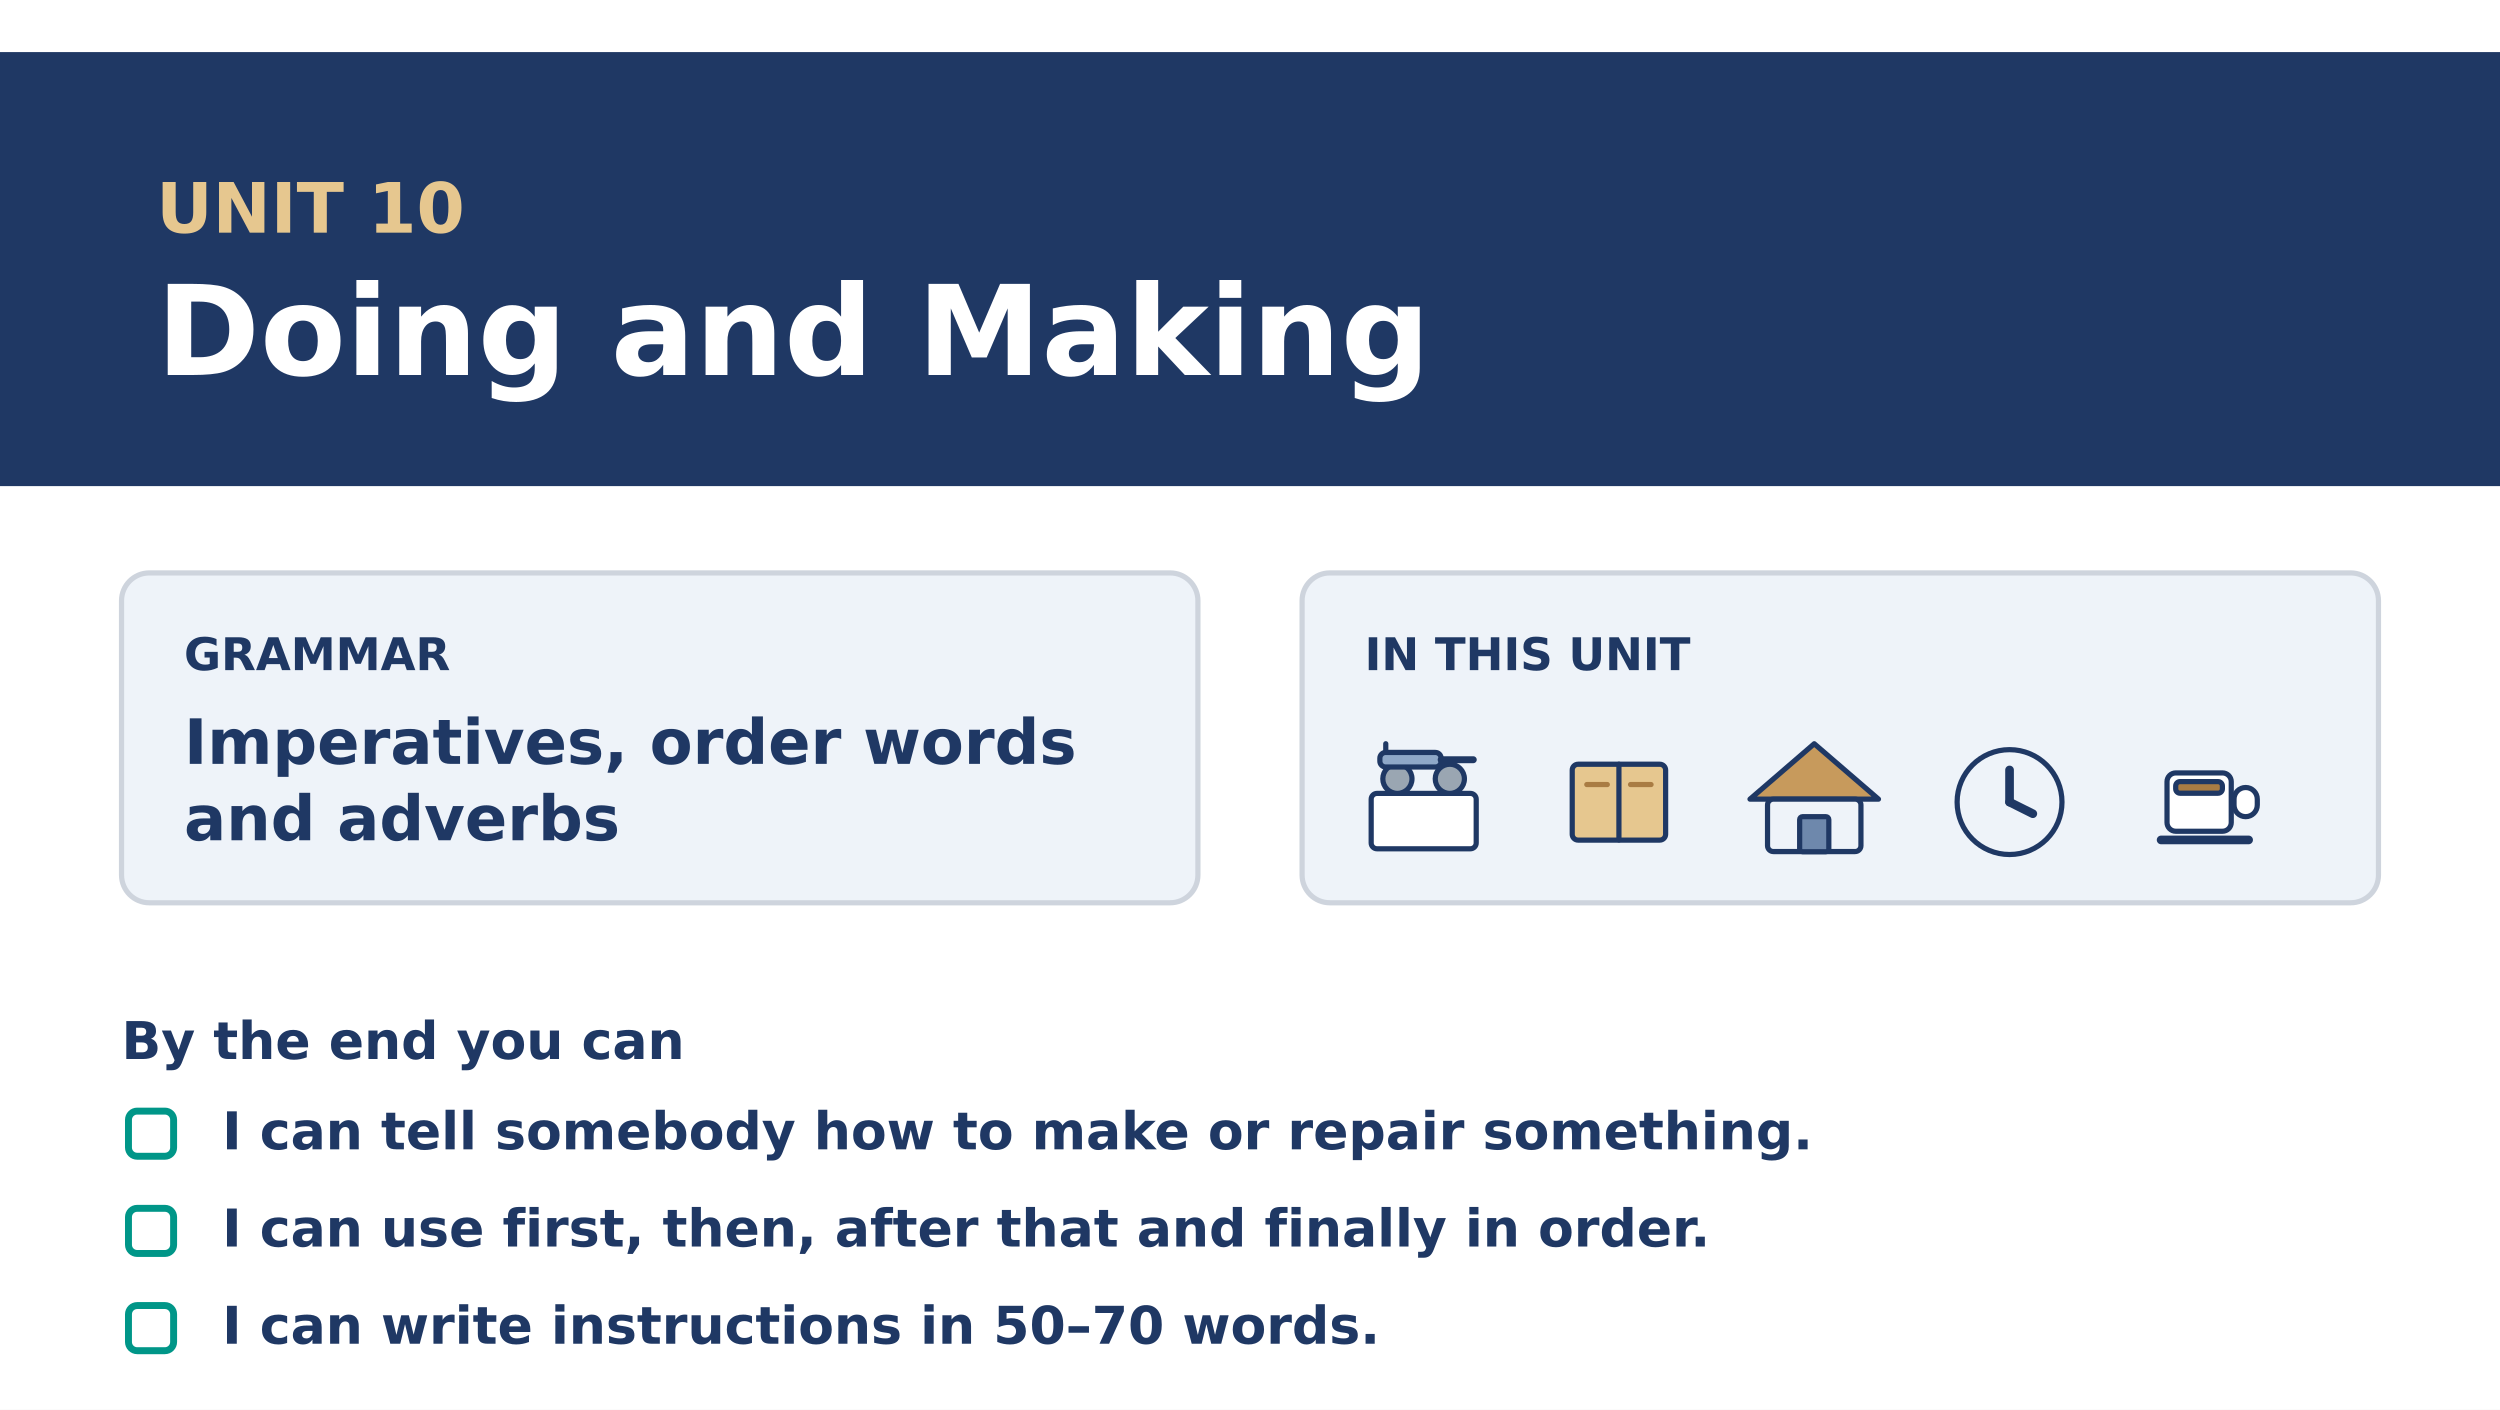
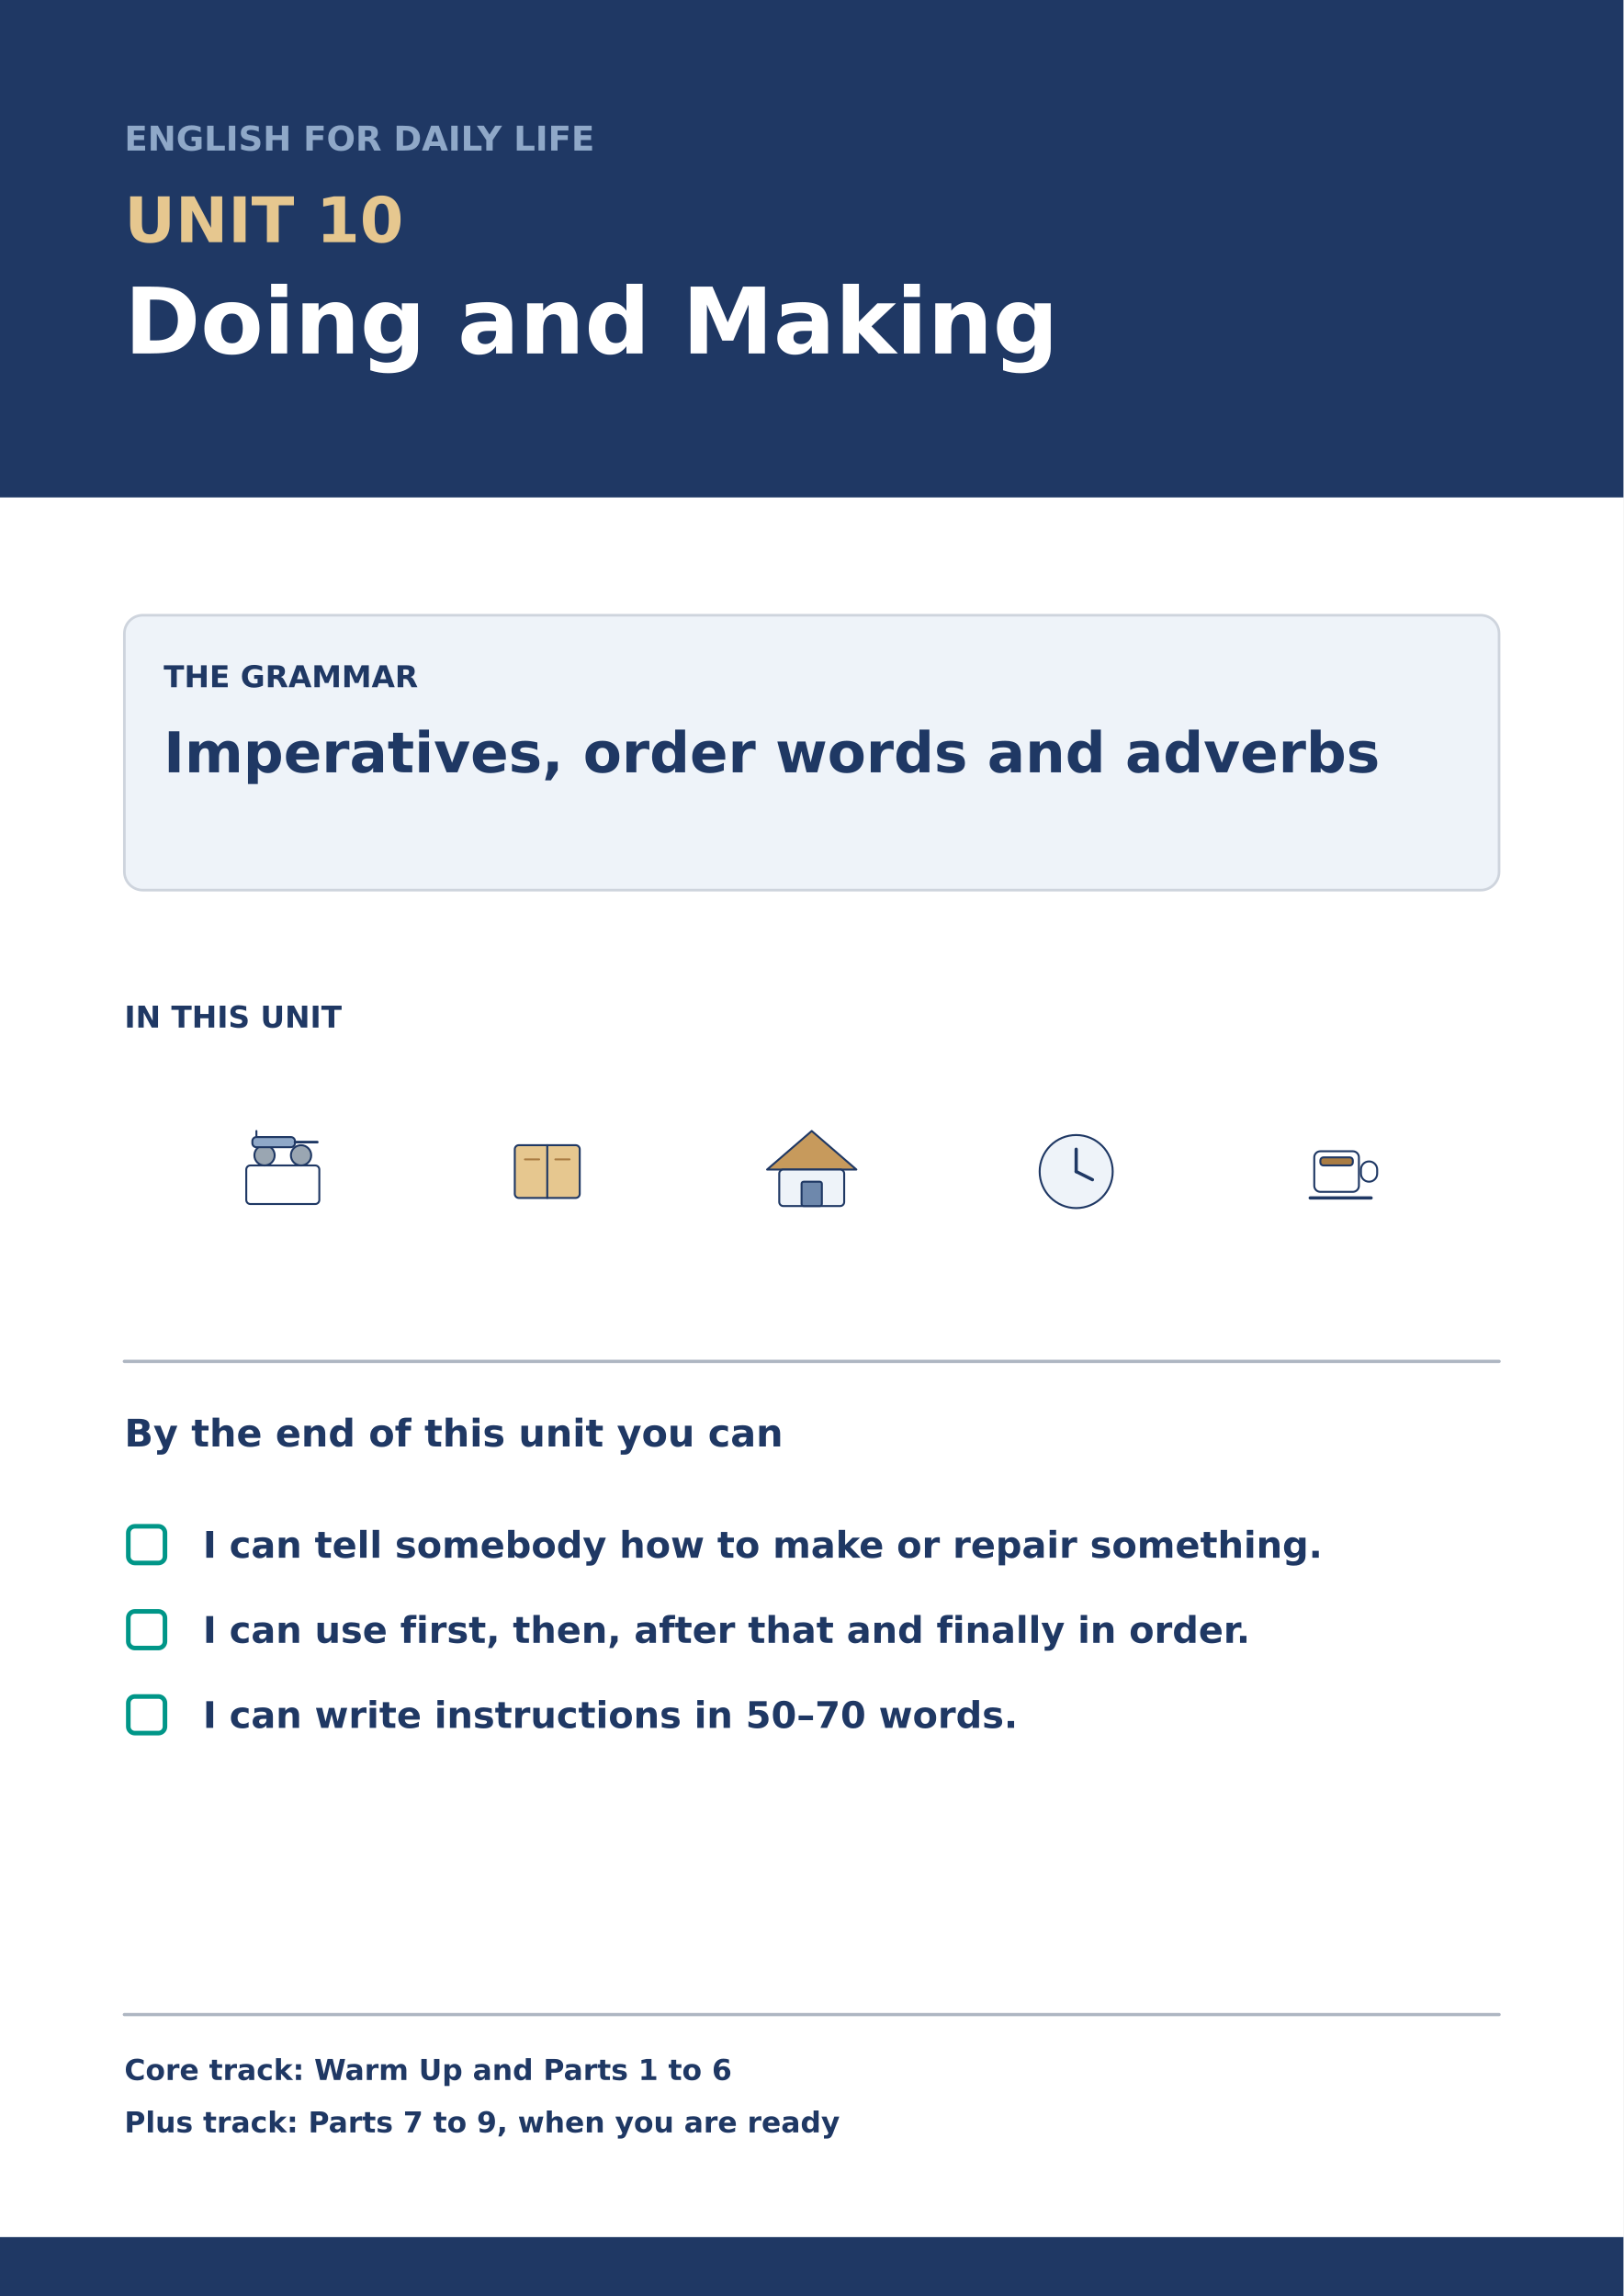
- <svg xmlns="http://www.w3.org/2000/svg" width="1440" height="812" viewBox="0 0 1440 812">
-   <rect width="1440" height="812" fill="#FFFFFF" />
-   <rect x="0.0" y="30.0" width="1440.0" height="250.0" rx="0" fill="#1F3864" stroke="#1F3864" stroke-width="0" />
-   <text x="90.0" y="134.0" font-family="DejaVu Sans" font-size="40" font-weight="bold" fill="#E6C78F" text-anchor="start">UNIT 10</text>
-   <text x="90.0" y="216.0" font-family="DejaVu Sans" font-size="72" font-weight="bold" fill="#FFFFFF" text-anchor="start">Doing and Making</text>
-   <rect x="70.0" y="330.0" width="620.0" height="190.0" rx="16" fill="#EEF3F9" stroke="#CED4DD" stroke-width="3" />
-   <text x="106.0" y="386.0" font-family="DejaVu Sans" font-size="26" font-weight="bold" fill="#1F3864" text-anchor="start">GRAMMAR</text>
-   <text x="106.0" y="440.0" font-family="DejaVu Sans" font-size="36" font-weight="bold" fill="#1F3864" text-anchor="start">Imperatives, order words</text>
-   <text x="106.0" y="484.0" font-family="DejaVu Sans" font-size="36" font-weight="bold" fill="#1F3864" text-anchor="start">and adverbs</text>
-   <rect x="750.0" y="330.0" width="620.0" height="190.0" rx="16" fill="#EEF3F9" stroke="#CED4DD" stroke-width="3" />
-   <text x="786.0" y="386.0" font-family="DejaVu Sans" font-size="26" font-weight="bold" fill="#1F3864" text-anchor="start">IN THIS UNIT</text>
-   <rect x="789.8" y="457.0" width="60.5" height="31.9" rx="3.36" fill="#FFFFFF" stroke="#1F3864" stroke-width="3" />
-   <circle cx="804.9" cy="448.6" r="8.4" fill="#9AA6B2" stroke="#1F3864" stroke-width="3" />
-   <circle cx="835.1" cy="448.6" r="8.4" fill="#9AA6B2" stroke="#1F3864" stroke-width="3" />
-   <path d="M 798.2 440.2 L 798.2 428.4" fill="none" stroke="#1F3864" stroke-width="3" stroke-linecap="round" stroke-linejoin="round" />
-   <rect x="794.8" y="433.4" width="35.3" height="8.4" rx="3.36" fill="#8FA8C8" stroke="#1F3864" stroke-width="3" />
-   <line x1="830.1" y1="437.6" x2="848.6" y2="437.6" stroke="#1F3864" stroke-width="4" stroke-linecap="round" />
-   <rect x="905.6" y="440.2" width="53.8" height="43.7" rx="3.36" fill="#E6C78F" stroke="#1F3864" stroke-width="3" />
-   <line x1="932.5" y1="440.2" x2="932.5" y2="483.8" stroke="#1F3864" stroke-width="3" stroke-linecap="round" />
-   <line x1="914.0" y1="451.9" x2="925.8" y2="451.9" stroke="#A97C43" stroke-width="3" stroke-linecap="round" />
-   <line x1="939.2" y1="451.9" x2="951.0" y2="451.9" stroke="#A97C43" stroke-width="3" stroke-linecap="round" />
-   <path d="M 1008.0 460.3 L 1045.0 428.4 L 1082.0 460.3 Z" fill="#C79A5C" stroke="#1F3864" stroke-width="3" stroke-linecap="round" stroke-linejoin="round" />
-   <rect x="1018.1" y="460.3" width="53.8" height="30.2" rx="3.36" fill="#EEF3F9" stroke="#1F3864" stroke-width="3" />
-   <rect x="1036.6" y="470.4" width="16.8" height="20.2" rx="1.68" fill="#6E88AC" stroke="#1F3864" stroke-width="3" />
-   <circle cx="1157.5" cy="462.0" r="30.2" fill="#EEF3F9" stroke="#1F3864" stroke-width="3" />
-   <line x1="1157.5" y1="462.0" x2="1157.5" y2="443.5" stroke="#1F3864" stroke-width="5" stroke-linecap="round" />
-   <line x1="1157.5" y1="462.0" x2="1170.9" y2="468.7" stroke="#1F3864" stroke-width="5" stroke-linecap="round" />
-   <rect x="1248.2" y="445.2" width="37.0" height="33.6" rx="5.04" fill="#FFFFFF" stroke="#1F3864" stroke-width="3" />
-   <rect x="1286.8" y="453.6" width="13.4" height="16.8" rx="6.72" fill="#FFFFFF" stroke="#1F3864" stroke-width="3" />
-   <rect x="1253.2" y="450.2" width="26.9" height="6.7" rx="2.52" fill="#A97C43" stroke="#1F3864" stroke-width="3" />
-   <line x1="1244.8" y1="483.8" x2="1295.2" y2="483.8" stroke="#1F3864" stroke-width="5" stroke-linecap="round" />
-   <text x="70.0" y="610.0" font-family="DejaVu Sans" font-size="30" font-weight="bold" fill="#1F3864" text-anchor="start">By the end you can</text>
-   <rect x="74.0" y="640.0" width="26.0" height="26.0" rx="5" fill="#FFFFFF" stroke="#009688" stroke-width="4" />
-   <text x="128.0" y="662.0" font-family="DejaVu Sans" font-size="30" font-weight="bold" fill="#1F3864" text-anchor="start">I can tell somebody how to make or repair something.</text>
-   <rect x="74.0" y="696.0" width="26.0" height="26.0" rx="5" fill="#FFFFFF" stroke="#009688" stroke-width="4" />
-   <text x="128.0" y="718.0" font-family="DejaVu Sans" font-size="30" font-weight="bold" fill="#1F3864" text-anchor="start">I can use first, then, after that and finally in order.</text>
-   <rect x="74.0" y="752.0" width="26.0" height="26.0" rx="5" fill="#FFFFFF" stroke="#009688" stroke-width="4" />
-   <text x="128.0" y="774.0" font-family="DejaVu Sans" font-size="30" font-weight="bold" fill="#1F3864" text-anchor="start">I can write instructions in 50–70 words.</text>
+ <svg xmlns="http://www.w3.org/2000/svg" width="2480" height="3508" viewBox="0 0 2480 3508">
+   <rect width="2480" height="3508" fill="#FFFFFF" />
+   <rect x="0.0" y="0.0" width="2480.0" height="760.0" rx="0" fill="#1F3864" stroke="#1F3864" stroke-width="0" />
+   <text x="190.0" y="230.0" font-family="DejaVu Sans" font-size="52" font-weight="bold" fill="#8FA8C8" text-anchor="start">ENGLISH FOR DAILY LIFE</text>
+   <text x="190.0" y="370.0" font-family="DejaVu Sans" font-size="96" font-weight="bold" fill="#E6C78F" text-anchor="start">UNIT 10</text>
+   <text x="190.0" y="540.0" font-family="DejaVu Sans" font-size="140" font-weight="bold" fill="#FFFFFF" text-anchor="start">Doing and Making</text>
+   <rect x="190.0" y="940.0" width="2100.0" height="420.0" rx="28" fill="#EEF3F9" stroke="#CED4DD" stroke-width="4" />
+   <text x="250.0" y="1050.0" font-family="DejaVu Sans" font-size="46" font-weight="bold" fill="#1F3864" text-anchor="start">THE GRAMMAR</text>
+   <text x="250.0" y="1180.0" font-family="DejaVu Sans" font-size="86" font-weight="bold" fill="#1F3864" text-anchor="start">Imperatives, order words and adverbs</text>
+   <text x="190.0" y="1570.0" font-family="DejaVu Sans" font-size="46" font-weight="bold" fill="#1F3864" text-anchor="start">IN THIS UNIT</text>
+   <rect x="376.2" y="1780.7" width="111.6" height="58.9" rx="6.2" fill="#FFFFFF" stroke="#1F3864" stroke-width="3" />
+   <circle cx="404.1" cy="1765.2" r="15.5" fill="#9AA6B2" stroke="#1F3864" stroke-width="3" />
+   <circle cx="459.9" cy="1765.2" r="15.5" fill="#9AA6B2" stroke="#1F3864" stroke-width="3" />
+   <path d="M 391.7 1749.7 L 391.7 1728.0" fill="none" stroke="#1F3864" stroke-width="3" stroke-linecap="round" stroke-linejoin="round" />
+   <rect x="385.5" y="1737.3" width="65.1" height="15.5" rx="6.2" fill="#8FA8C8" stroke="#1F3864" stroke-width="3" />
+   <line x1="450.6" y1="1745.0" x2="484.7" y2="1745.0" stroke="#1F3864" stroke-width="4" stroke-linecap="round" />
+   <rect x="786.4" y="1749.7" width="99.2" height="80.6" rx="6.2" fill="#E6C78F" stroke="#1F3864" stroke-width="3" />
+   <line x1="836.0" y1="1749.7" x2="836.0" y2="1830.3" stroke="#1F3864" stroke-width="3" stroke-linecap="round" />
+   <line x1="801.9" y1="1771.4" x2="823.6" y2="1771.4" stroke="#A97C43" stroke-width="3" stroke-linecap="round" />
+   <line x1="848.4" y1="1771.4" x2="870.1" y2="1771.4" stroke="#A97C43" stroke-width="3" stroke-linecap="round" />
+   <path d="M 1171.8 1786.9 L 1240.0 1728.0 L 1308.2 1786.9 Z" fill="#C79A5C" stroke="#1F3864" stroke-width="3" stroke-linecap="round" stroke-linejoin="round" />
+   <rect x="1190.4" y="1786.9" width="99.2" height="55.8" rx="6.2" fill="#EEF3F9" stroke="#1F3864" stroke-width="3" />
+   <rect x="1224.5" y="1805.5" width="31.0" height="37.2" rx="3.1" fill="#6E88AC" stroke="#1F3864" stroke-width="3" />
+   <circle cx="1644.0" cy="1790.0" r="55.8" fill="#EEF3F9" stroke="#1F3864" stroke-width="3" />
+   <line x1="1644.0" y1="1790.0" x2="1644.0" y2="1755.9" stroke="#1F3864" stroke-width="5" stroke-linecap="round" />
+   <line x1="1644.0" y1="1790.0" x2="1668.8" y2="1802.4" stroke="#1F3864" stroke-width="5" stroke-linecap="round" />
+   <rect x="2007.7" y="1759.0" width="68.2" height="62.0" rx="9.3" fill="#FFFFFF" stroke="#1F3864" stroke-width="3" />
+   <rect x="2079.0" y="1774.5" width="24.8" height="31.0" rx="12.4" fill="#FFFFFF" stroke="#1F3864" stroke-width="3" />
+   <rect x="2017.0" y="1768.3" width="49.6" height="12.4" rx="4.65" fill="#A97C43" stroke="#1F3864" stroke-width="3" />
+   <line x1="2001.5" y1="1830.3" x2="2094.5" y2="1830.3" stroke="#1F3864" stroke-width="5" stroke-linecap="round" />
+   <line x1="190.0" y1="2080.0" x2="2290.0" y2="2080.0" stroke="#AEB6C2" stroke-width="5" stroke-linecap="round" />
+   <text x="190.0" y="2210.0" font-family="DejaVu Sans" font-size="58" font-weight="bold" fill="#1F3864" text-anchor="start">By the end of this unit you can</text>
+   <rect x="196.0" y="2332.0" width="56.0" height="56.0" rx="10" fill="#FFFFFF" stroke="#009688" stroke-width="7" />
+   <text x="310.0" y="2380.0" font-family="DejaVu Sans" font-size="56" font-weight="bold" fill="#1F3864" text-anchor="start">I can tell somebody how to make or repair something.</text>
+   <rect x="196.0" y="2462.0" width="56.0" height="56.0" rx="10" fill="#FFFFFF" stroke="#009688" stroke-width="7" />
+   <text x="310.0" y="2510.0" font-family="DejaVu Sans" font-size="56" font-weight="bold" fill="#1F3864" text-anchor="start">I can use first, then, after that and finally in order.</text>
+   <rect x="196.0" y="2592.0" width="56.0" height="56.0" rx="10" fill="#FFFFFF" stroke="#009688" stroke-width="7" />
+   <text x="310.0" y="2640.0" font-family="DejaVu Sans" font-size="56" font-weight="bold" fill="#1F3864" text-anchor="start">I can write instructions in 50–70 words.</text>
+   <line x1="190.0" y1="3078.0" x2="2290.0" y2="3078.0" stroke="#AEB6C2" stroke-width="5" stroke-linecap="round" />
+   <text x="190.0" y="3178.0" font-family="DejaVu Sans" font-size="44" font-weight="bold" fill="#1F3864" text-anchor="start">Core track: Warm Up and Parts 1 to 6</text>
+   <text x="190.0" y="3258.0" font-family="DejaVu Sans" font-size="44" font-weight="bold" fill="#1F3864" text-anchor="start">Plus track: Parts 7 to 9, when you are ready</text>
+   <rect x="0.0" y="3418.0" width="2480.0" height="90.0" rx="0" fill="#1F3864" stroke="#1F3864" stroke-width="0" />
</svg>
